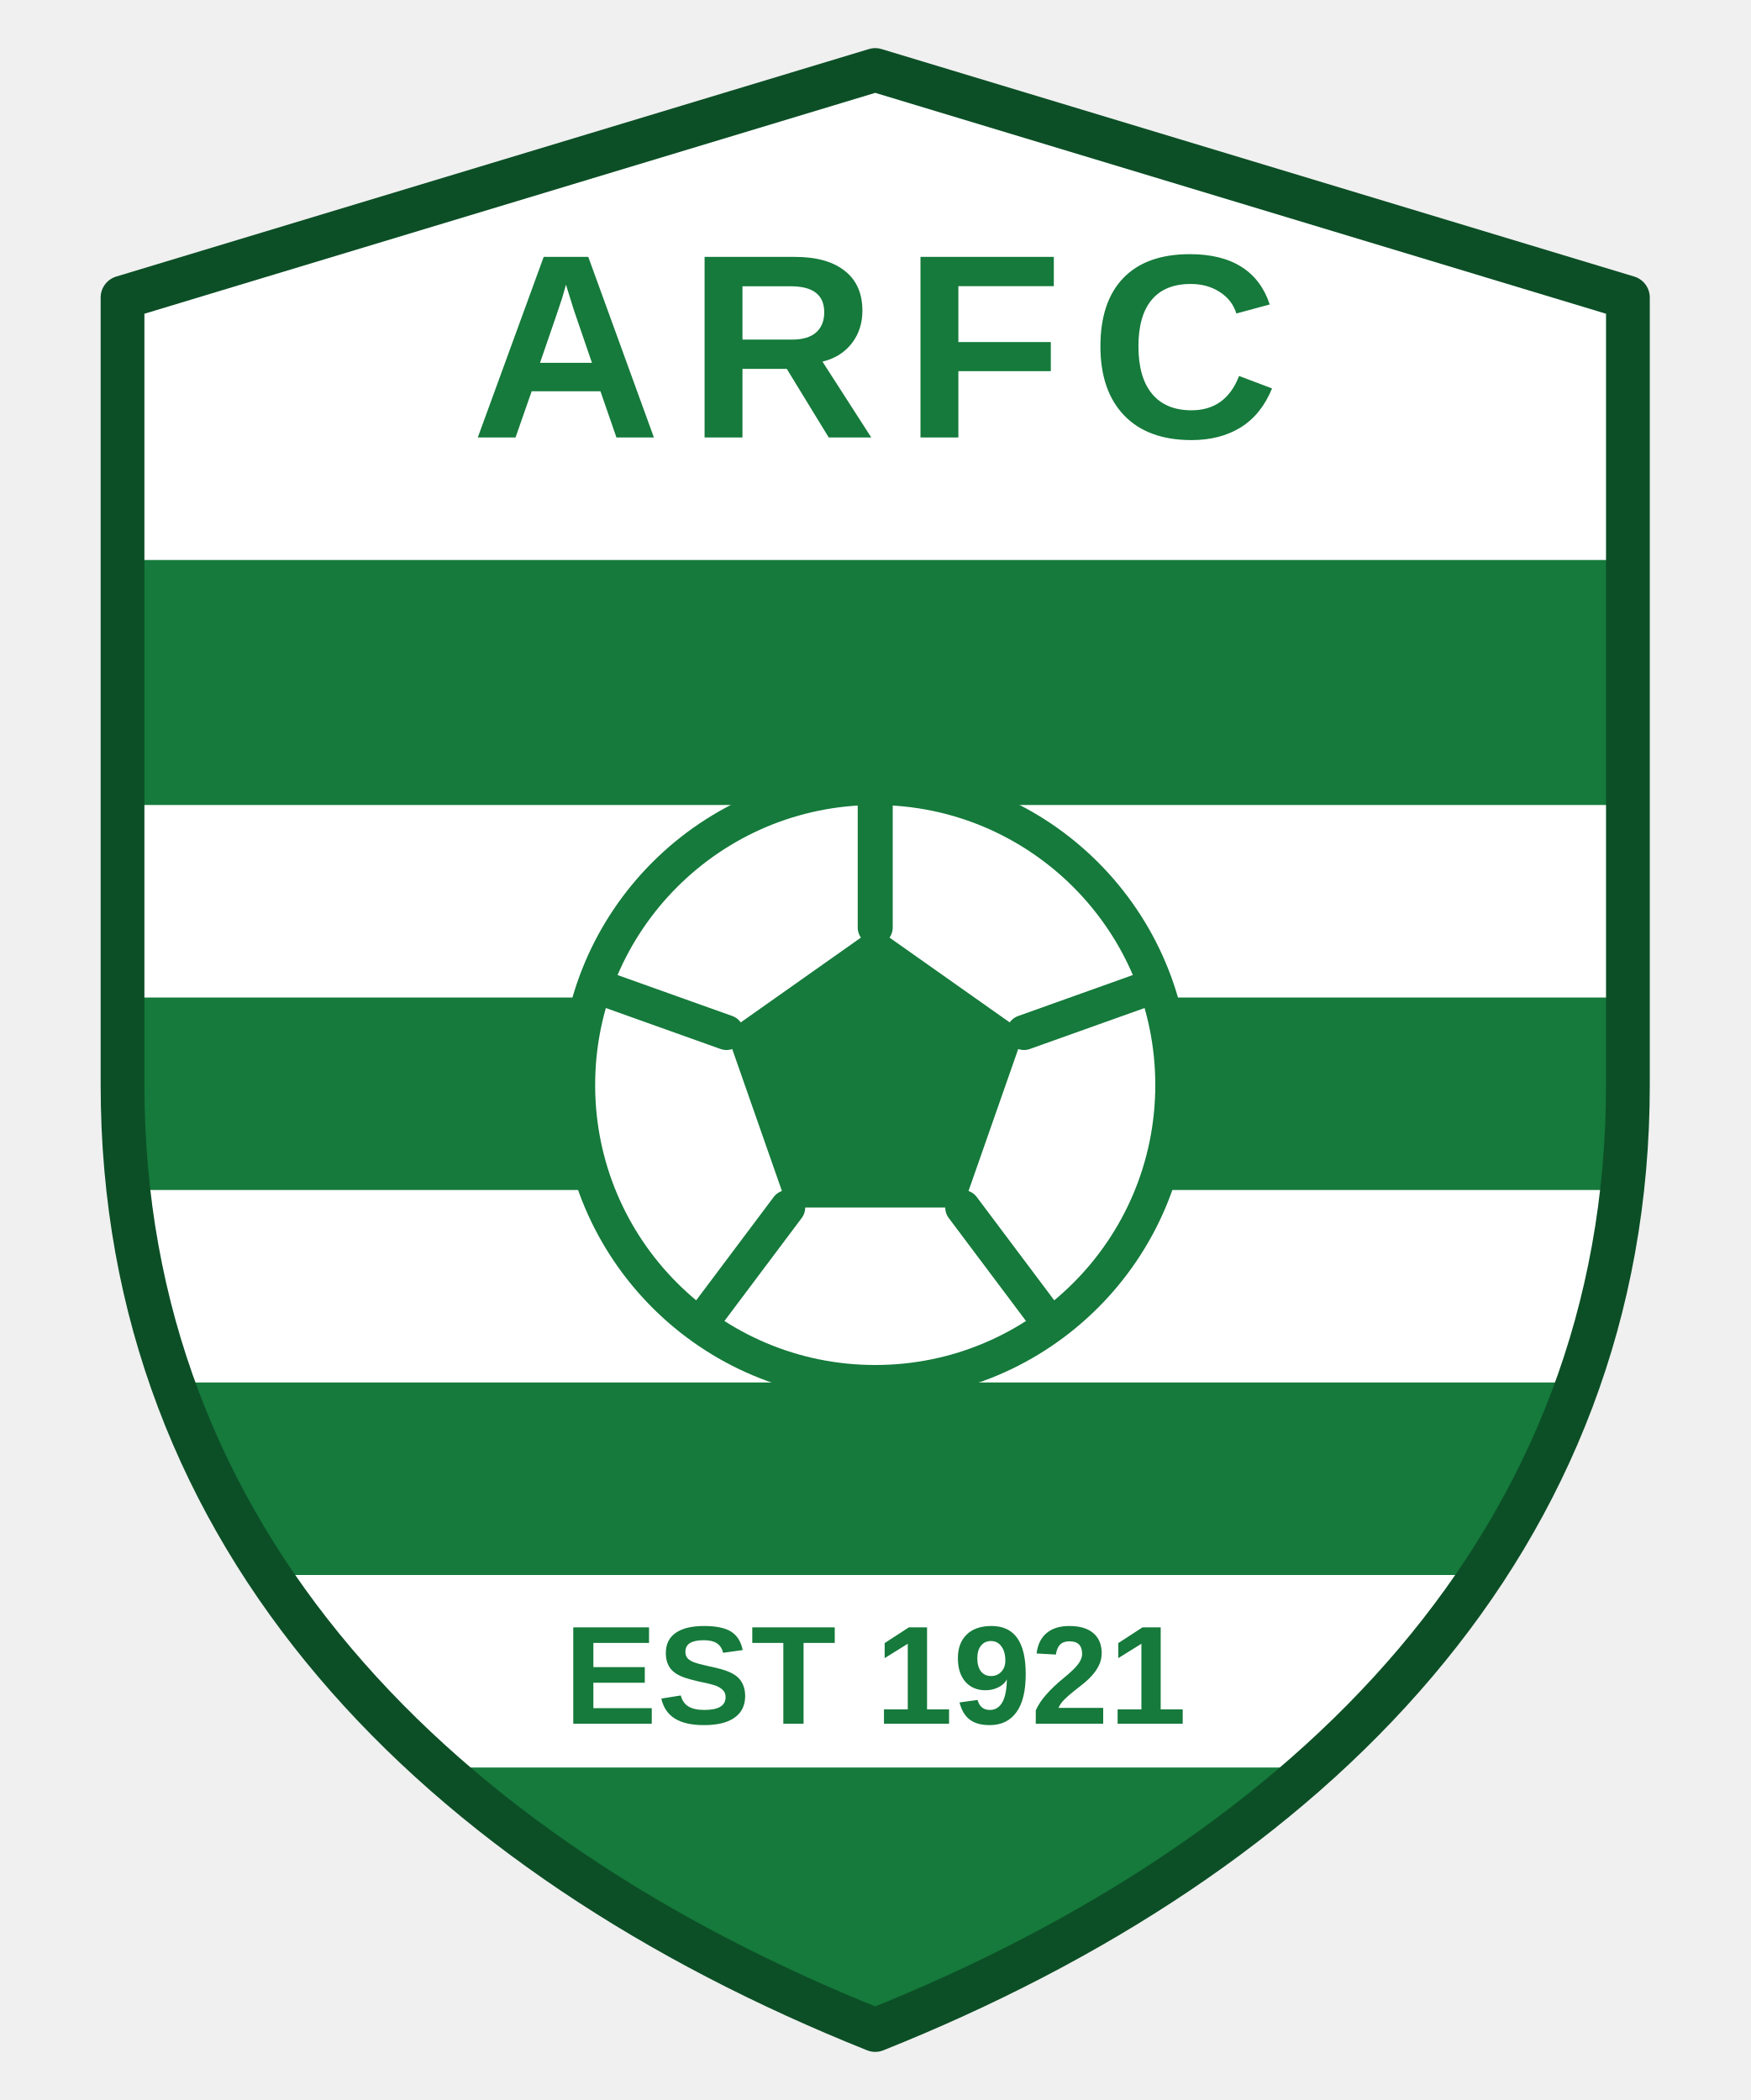
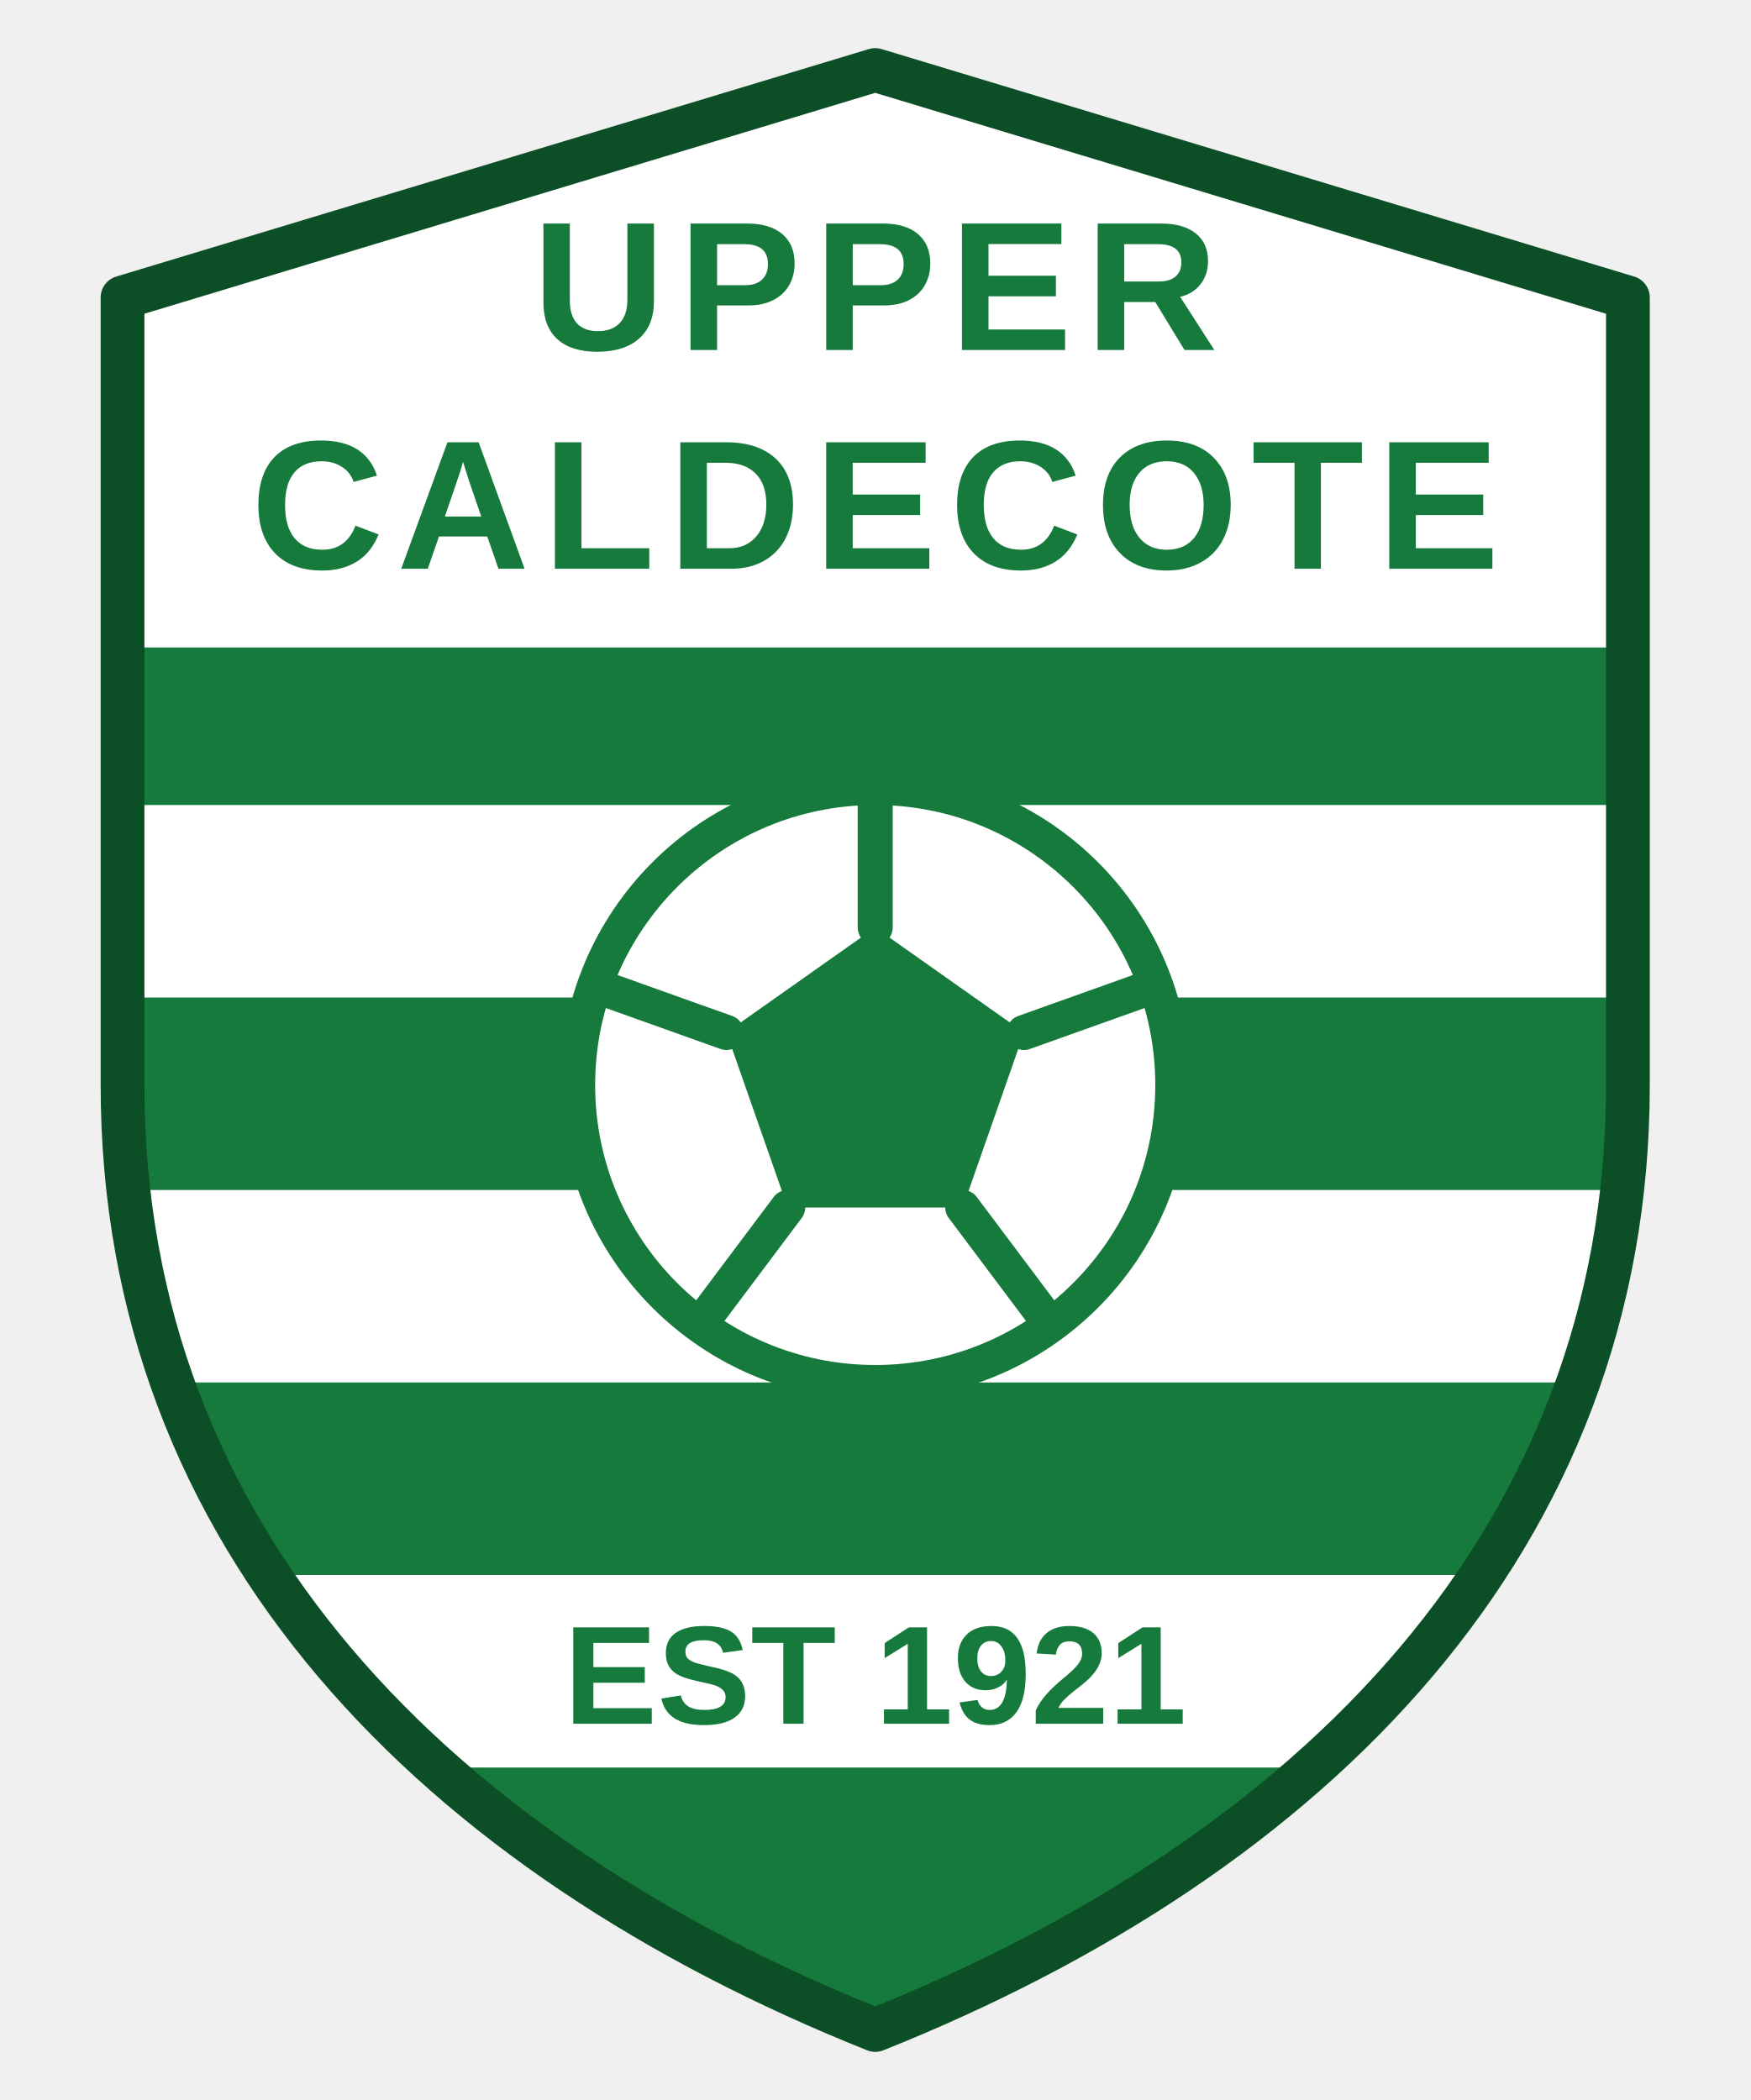
- <svg xmlns="http://www.w3.org/2000/svg" viewBox="0 0 200 240" width="200" height="240" role="img" aria-label="Ashworth Rovers FC crest">
+ <svg xmlns="http://www.w3.org/2000/svg" viewBox="0 0 200 240" width="200" height="240" role="img" aria-label="Upper Caldecote FC crest">
  <defs>
    <clipPath id="shield-clip">
      <path d="M100 8 L186 34 V124 C186 176 150 212 100 232 C50 212 14 176 14 124 V34 Z" />
    </clipPath>
  </defs>
  <path d="M100 8 L186 34 V124 C186 176 150 212 100 232 C50 212 14 176 14 124 V34 Z" fill="#157a3b" />
  <g clip-path="url(#shield-clip)">
    <rect x="0" y="92" width="200" height="22" fill="#ffffff" />
    <rect x="0" y="136" width="200" height="22" fill="#ffffff" />
    <rect x="0" y="180" width="200" height="22" fill="#ffffff" />
  </g>
  <g clip-path="url(#shield-clip)">
-     <rect x="0" y="8" width="200" height="56" fill="#ffffff" />
+     <rect x="0" y="8" width="200" height="66" fill="#ffffff" />
  </g>
-   <text x="100" y="50" text-anchor="middle" font-family="Arial, Helvetica, sans-serif" font-size="30" font-weight="800" fill="#157a3b" letter-spacing="3">ARFC</text>
+   <text x="100" y="40" text-anchor="middle" font-family="Arial, Helvetica, sans-serif" font-weight="800" font-size="21" fill="#157a3b" letter-spacing="1.5">UPPER</text>
+   <text x="100" y="65" text-anchor="middle" font-family="Arial, Helvetica, sans-serif" font-weight="800" font-size="21" fill="#157a3b" letter-spacing="1.5">CALDECOTE</text>
  <circle cx="100" cy="124" r="34" fill="#ffffff" stroke="#157a3b" stroke-width="4" />
  <polygon points="100,106 117,118 110,138 90,138 83,118" fill="#157a3b" />
  <line x1="100" y1="106" x2="100" y2="92" stroke="#157a3b" stroke-width="4" stroke-linecap="round" />
  <line x1="117" y1="118" x2="131" y2="113" stroke="#157a3b" stroke-width="4" stroke-linecap="round" />
  <line x1="110" y1="138" x2="119" y2="150" stroke="#157a3b" stroke-width="4" stroke-linecap="round" />
  <line x1="90" y1="138" x2="81" y2="150" stroke="#157a3b" stroke-width="4" stroke-linecap="round" />
  <line x1="83" y1="118" x2="69" y2="113" stroke="#157a3b" stroke-width="4" stroke-linecap="round" />
  <text x="100" y="197" text-anchor="middle" font-family="Arial, Helvetica, sans-serif" font-size="16" font-weight="700" fill="#157a3b">EST 1921</text>
  <path d="M100 8 L186 34 V124 C186 176 150 212 100 232 C50 212 14 176 14 124 V34 Z" fill="none" stroke="#0c4f26" stroke-width="5" stroke-linejoin="round" />
</svg>
